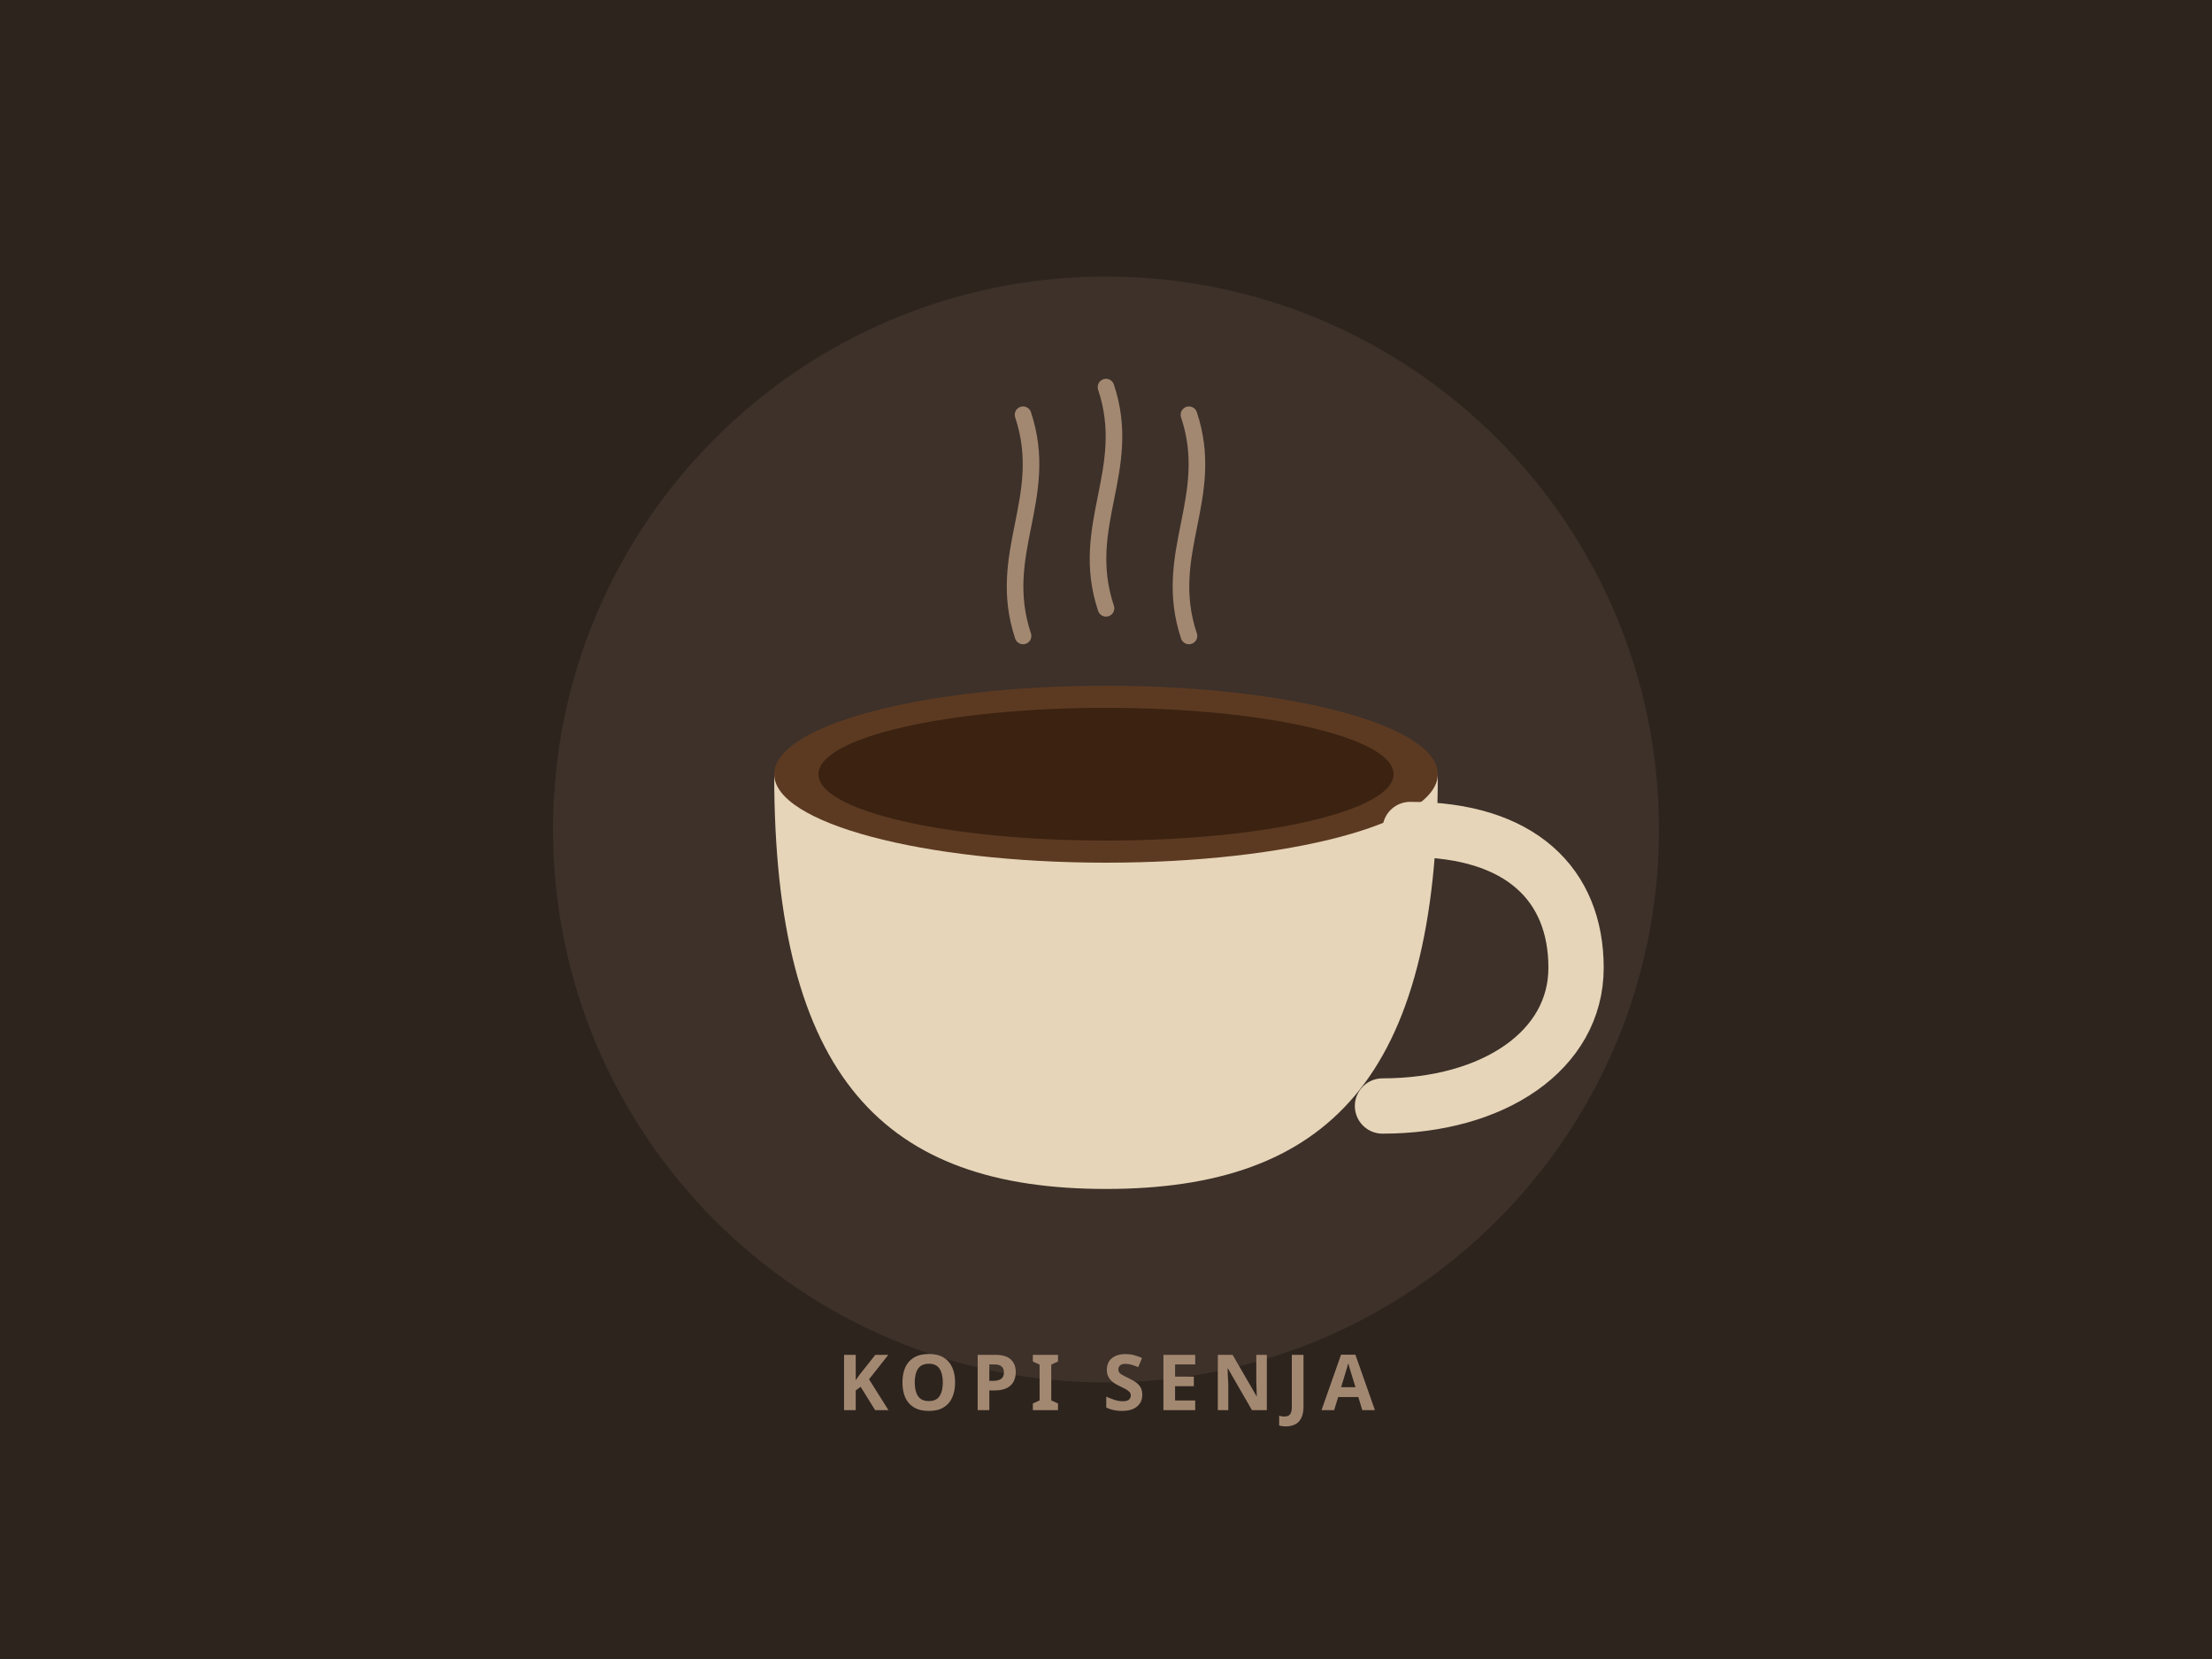
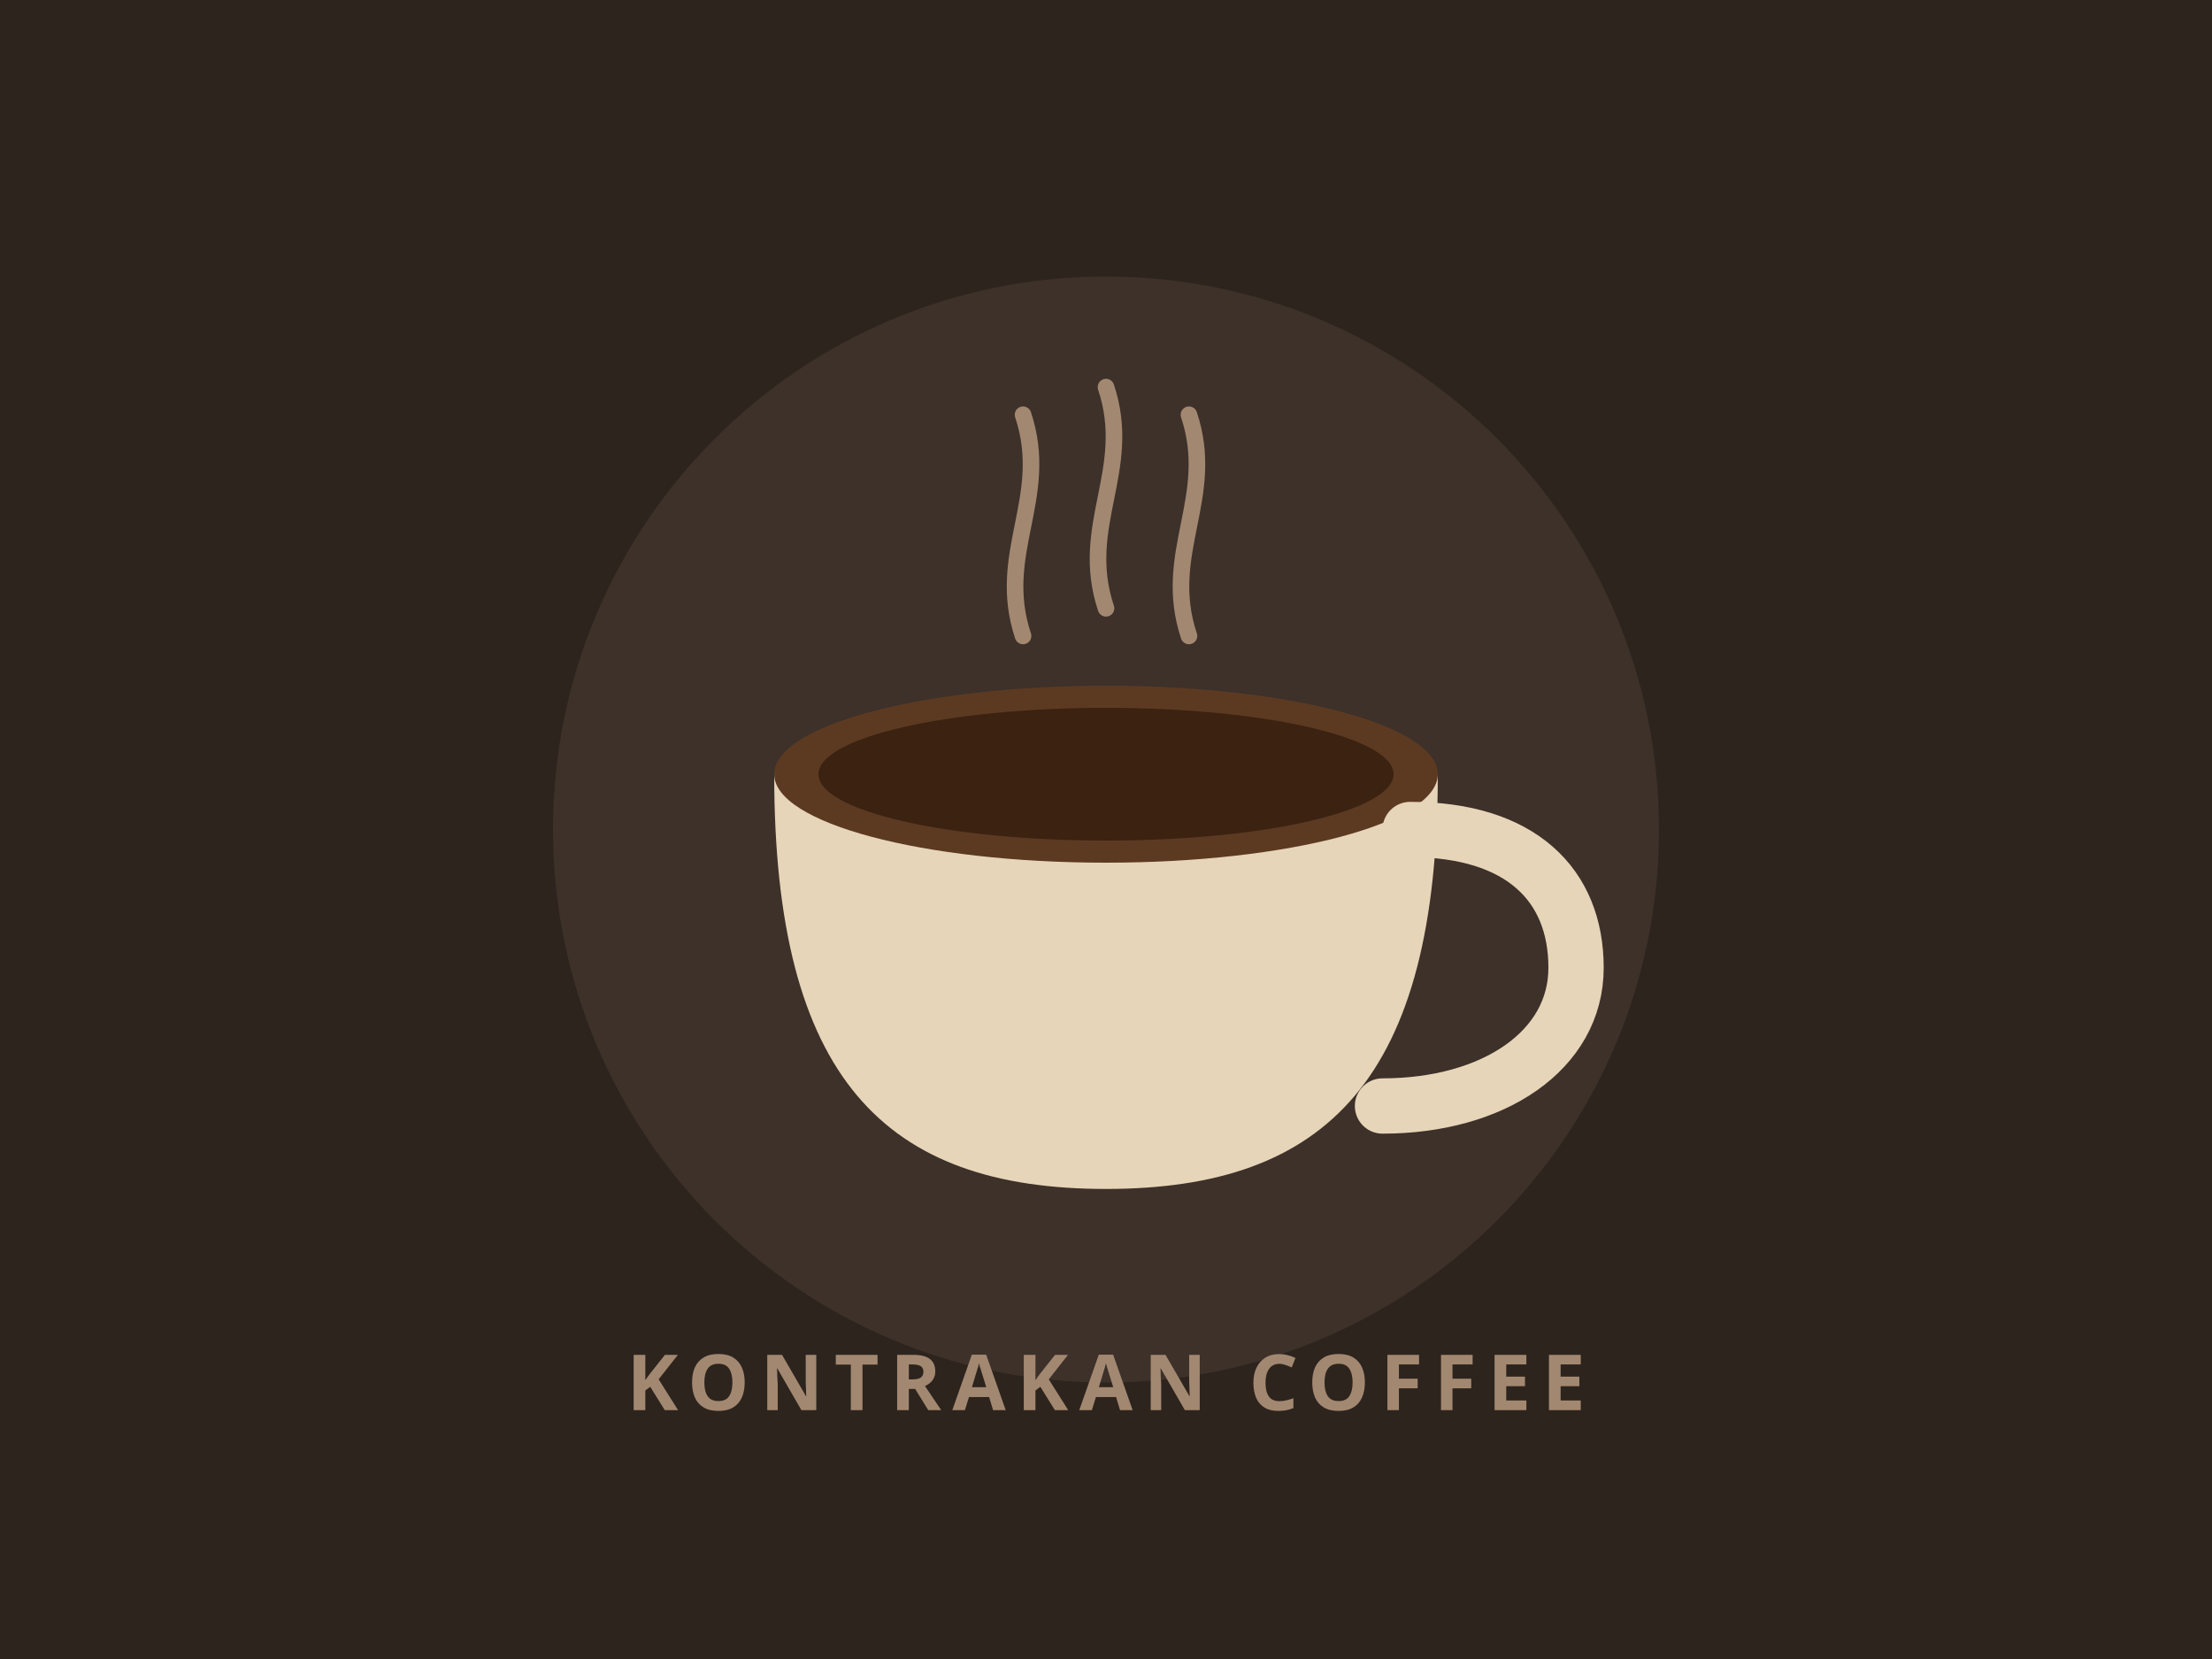
<svg xmlns="http://www.w3.org/2000/svg" viewBox="0 0 400 300" width="100%" height="100%" fill="none">
  <rect width="400" height="300" fill="#2d241e" />
  <circle cx="200" cy="150" r="100" fill="#3d312a" />
  <path d="M140 140 C140 195 160 215 200 215 C240 215 260 195 260 140 Z" fill="#e6d5b8" />
  <ellipse cx="200" cy="140" rx="60" ry="16" fill="#5c3a21" />
  <ellipse cx="200" cy="140" rx="52" ry="12" fill="#3b2211" />
  <path d="M255 150 C275 150 285 160 285 175 C285 190 270 200 250 200" stroke="#e6d5b8" stroke-width="10" stroke-linecap="round" fill="none" />
  <path d="M185 115 C180 100 190 90 185 75" stroke="#a38871" stroke-width="3" stroke-linecap="round" />
  <path d="M200 110 C195 95 205 85 200 70" stroke="#a38871" stroke-width="3" stroke-linecap="round" />
  <path d="M215 115 C210 100 220 90 215 75" stroke="#a38871" stroke-width="3" stroke-linecap="round" />
-   <text x="200" y="255" text-anchor="middle" fill="#a38871" font-family="sans-serif" font-size="14" font-weight="600" letter-spacing="2">KOPI SENJA</text>
+   <text x="200" y="255" text-anchor="middle" fill="#a38871" font-family="sans-serif" font-size="14" font-weight="600" letter-spacing="2">KONTRAKAN COFFEE</text>
</svg>
